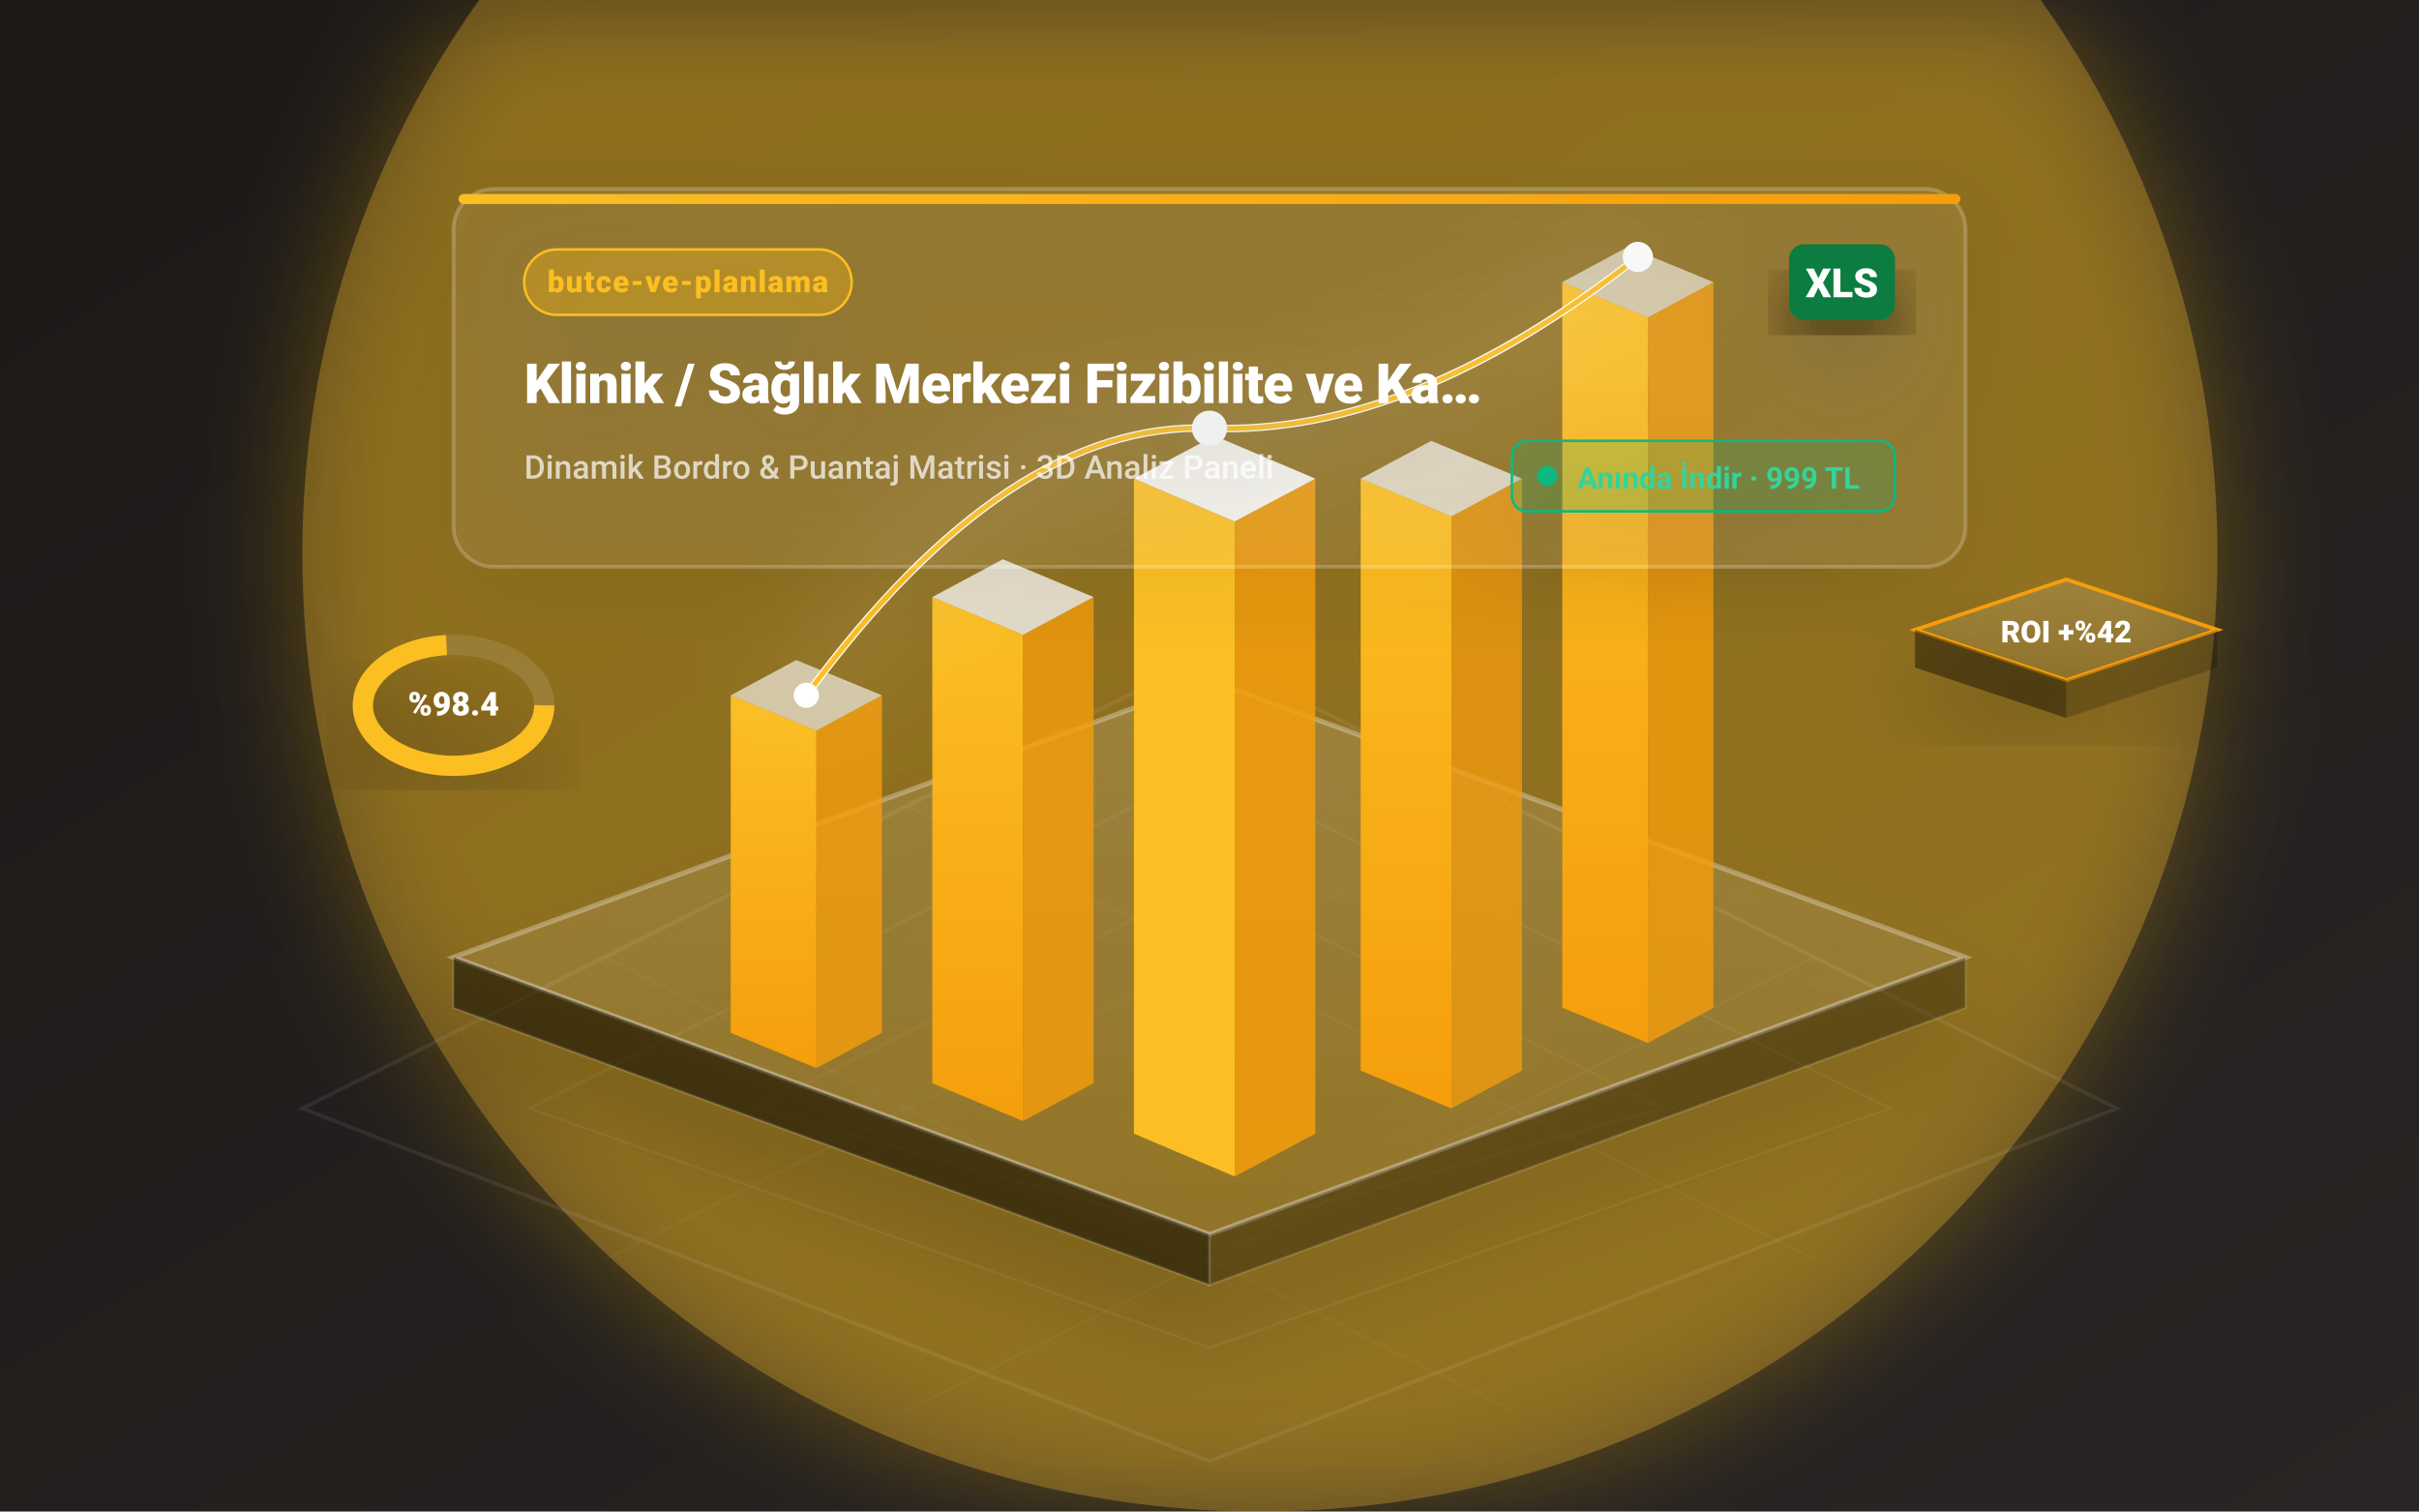
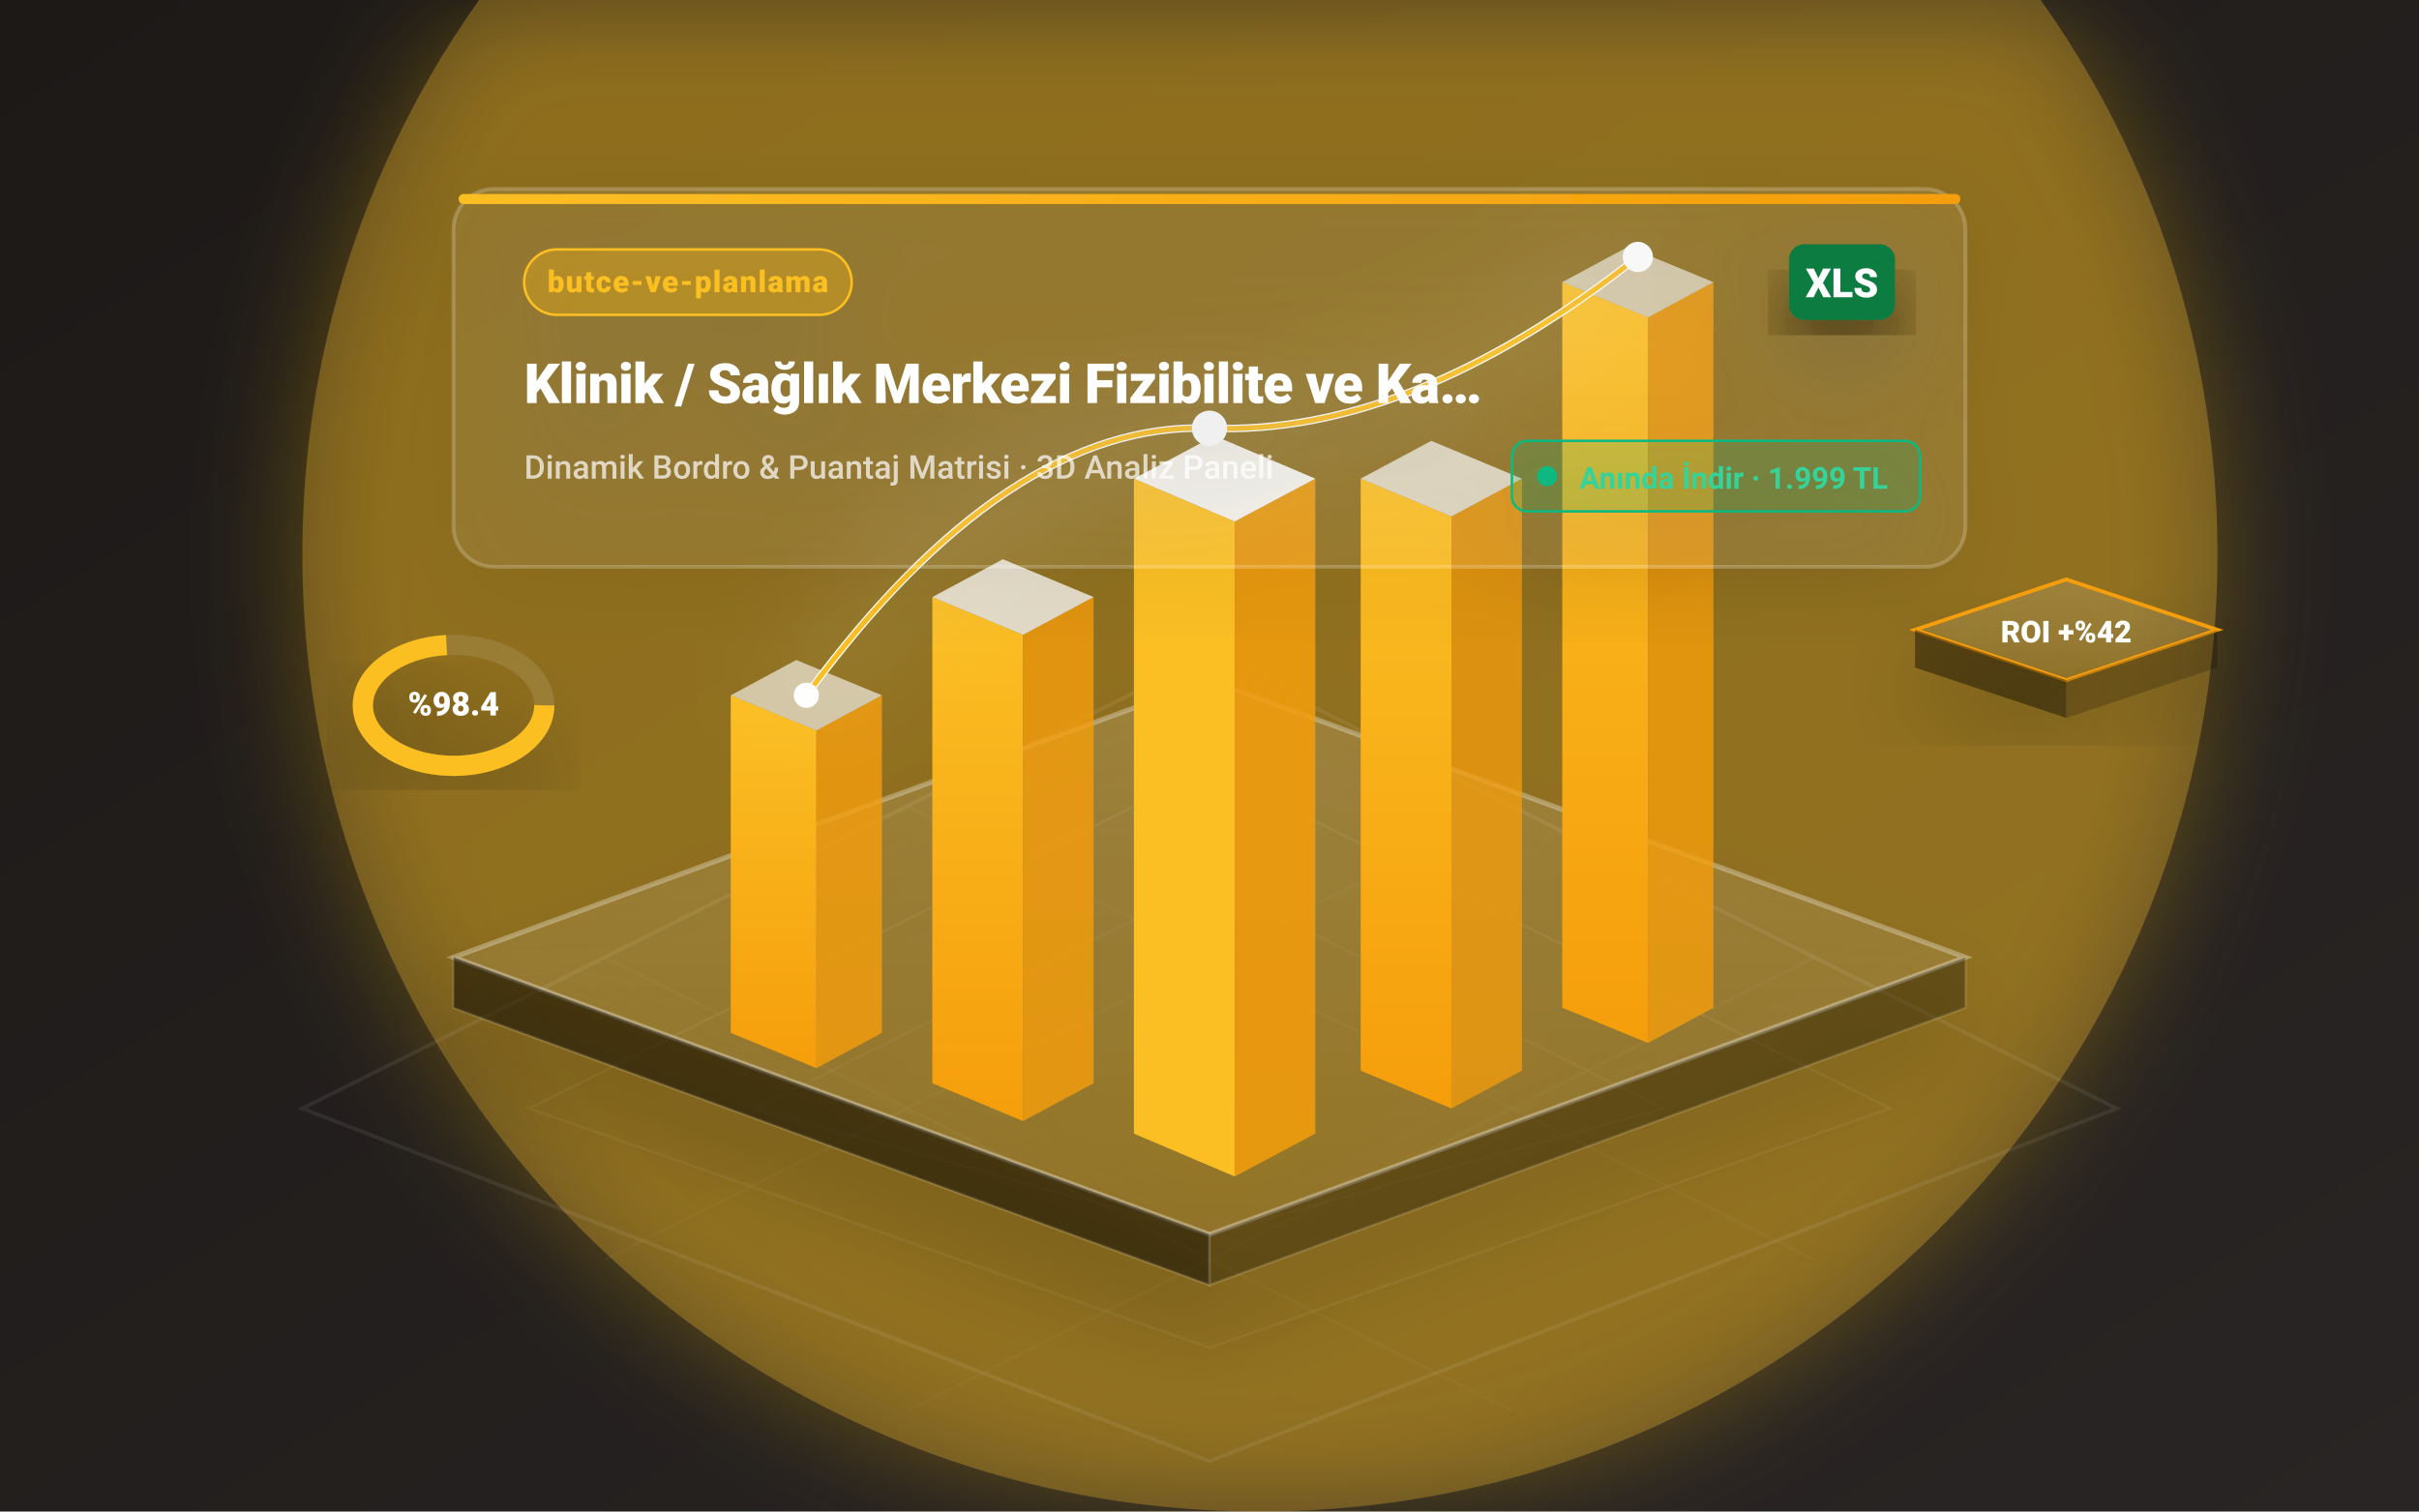
<svg xmlns="http://www.w3.org/2000/svg" viewBox="0 0 960 600" width="100%" height="100%">
  <defs>
    <linearGradient id="bgGrad_klinik-saglik-merkezi-fizibilite-ve-karlilik" x1="0%" y1="0%" x2="100%" y2="100%">
      <stop offset="0%" stop-color="#1c1917" />
      <stop offset="100%" stop-color="#292524" />
    </linearGradient>
    <linearGradient id="floorGrad_klinik-saglik-merkezi-fizibilite-ve-karlilik" x1="0%" y1="0%" x2="0%" y2="100%">
      <stop offset="0%" stop-color="rgba(255,255,255,0.12)" />
      <stop offset="100%" stop-color="rgba(255,255,255,0.02)" />
    </linearGradient>
    <linearGradient id="accentGrad_klinik-saglik-merkezi-fizibilite-ve-karlilik" x1="0%" y1="0%" x2="100%" y2="0%">
      <stop offset="0%" stop-color="#fbbf24" />
      <stop offset="100%" stop-color="#f59e0b" />
    </linearGradient>
    <linearGradient id="barFront_klinik-saglik-merkezi-fizibilite-ve-karlilik" x1="0%" y1="0%" x2="0%" y2="100%">
      <stop offset="0%" stop-color="#fbbf24" />
      <stop offset="100%" stop-color="#f59e0b" />
    </linearGradient>
    <linearGradient id="barSide_klinik-saglik-merkezi-fizibilite-ve-karlilik" x1="0%" y1="0%" x2="100%" y2="0%">
      <stop offset="0%" stop-color="rgba(0,0,0,0.35)" />
      <stop offset="100%" stop-color="rgba(0,0,0,0.1)" />
    </linearGradient>
    <filter id="glow_klinik-saglik-merkezi-fizibilite-ve-karlilik" x="-30%" y="-30%" width="160%" height="160%">
      <feGaussianBlur stdDeviation="22" result="blur" />
      <feComposite in="SourceGraphic" in2="blur" operator="over" />
    </filter>
    <filter id="shadow_klinik-saglik-merkezi-fizibilite-ve-karlilik" x="-20%" y="-20%" width="140%" height="140%">
      <feDropShadow dx="0" dy="16" stdDeviation="18" flood-color="rgba(0,0,0,0.45)" />
    </filter>
  </defs>
  <rect width="960" height="600" fill="url(#bgGrad_klinik-saglik-merkezi-fizibilite-ve-karlilik)" />
  <circle cx="500" cy="220" r="380" fill="rgba(251,191,36,0.3)" filter="url(#glow_klinik-saglik-merkezi-fizibilite-ve-karlilik)" />
  <g opacity="0.18">
    <path d="M 120 440 L 480 260 L 840 440 L 480 580 Z" fill="none" stroke="rgba(255,255,255,0.4)" stroke-width="1.5" />
    <path d="M 210 440 L 480 305 L 750 440 L 480 535 Z" fill="none" stroke="rgba(255,255,255,0.3)" stroke-width="1" />
    <path d="M 300 440 L 480 350 L 660 440 L 480 490 Z" fill="none" stroke="rgba(255,255,255,0.2)" stroke-width="1" />
    <line x1="240" y1="380" x2="600" y2="560" stroke="rgba(255,255,255,0.15)" stroke-width="1" />
    <line x1="360" y1="320" x2="720" y2="500" stroke="rgba(255,255,255,0.15)" stroke-width="1" />
    <line x1="720" y1="380" x2="360" y2="560" stroke="rgba(255,255,255,0.15)" stroke-width="1" />
    <line x1="600" y1="320" x2="240" y2="500" stroke="rgba(255,255,255,0.15)" stroke-width="1" />
  </g>
  <g filter="url(#shadow_klinik-saglik-merkezi-fizibilite-ve-karlilik)">
    <polygon points="480,270 780,380 480,490 180,380" fill="url(#floorGrad_klinik-saglik-merkezi-fizibilite-ve-karlilik)" stroke="rgba(255,255,255,0.3)" stroke-width="2" />
    <polygon points="180,380 480,490 480,510 180,400" fill="rgba(0,0,0,0.5)" stroke="rgba(255,255,255,0.1)" stroke-width="1" />
    <polygon points="480,490 780,380 780,400 480,510" fill="rgba(0,0,0,0.3)" stroke="rgba(255,255,255,0.1)" stroke-width="1" />
  </g>
  <g transform="translate(290, 276)">
    <polygon points="0,134 34,148 34,14 0,0" fill="url(#barFront_klinik-saglik-merkezi-fizibilite-ve-karlilik)" />
    <polygon points="34,148 60,134 60,0 34,14" fill="#f59e0b" opacity="0.8" />
    <polygon points="0,0 26,-14 60,0 34,14" fill="#ffffff" opacity="0.6" />
  </g>
  <g transform="translate(370, 237)">
    <polygon points="0,193 36,208 36,15 0,0" fill="url(#barFront_klinik-saglik-merkezi-fizibilite-ve-karlilik)" />
    <polygon points="36,208 64,193 64,0 36,15" fill="#f59e0b" opacity="0.8" />
    <polygon points="0,0 28,-15 64,0 36,15" fill="#ffffff" opacity="0.75" />
  </g>
  <g transform="translate(450, 190)">
    <polygon points="0,260 40,277 40,17 0,0" fill="#fbbf24" />
    <polygon points="40,277 72,260 72,0 40,17" fill="#f59e0b" opacity="0.85" />
    <polygon points="0,0 32,-17 72,0 40,17" fill="#ffffff" opacity="0.9" />
  </g>
  <g transform="translate(540, 190)">
    <polygon points="0,235 36,250 36,15 0,0" fill="url(#barFront_klinik-saglik-merkezi-fizibilite-ve-karlilik)" />
    <polygon points="36,250 64,235 64,0 36,15" fill="#f59e0b" opacity="0.75" />
    <polygon points="0,0 28,-15 64,0 36,15" fill="#ffffff" opacity="0.7" />
  </g>
  <g transform="translate(620, 112)">
    <polygon points="0,288 34,302 34,14 0,0" fill="url(#barFront_klinik-saglik-merkezi-fizibilite-ve-karlilik)" />
    <polygon points="34,302 60,288 60,0 34,14" fill="#f59e0b" opacity="0.8" />
    <polygon points="0,0 26,-14 60,0 34,14" fill="#ffffff" opacity="0.6" />
  </g>
  <path d="M 320 276 Q 400 167 480 170 T 650 102" fill="none" stroke="#ffffff" stroke-width="3" stroke-linecap="round" filter="url(#glow_klinik-saglik-merkezi-fizibilite-ve-karlilik)" />
  <path d="M 320 276 Q 400 167 480 170 T 650 102" fill="none" stroke="#fbbf24" stroke-width="2" stroke-linecap="round" />
  <circle cx="320" cy="276" r="5" fill="#ffffff" filter="url(#glow_klinik-saglik-merkezi-fizibilite-ve-karlilik)" />
  <circle cx="480" cy="170" r="7" fill="#ffffff" filter="url(#glow_klinik-saglik-merkezi-fizibilite-ve-karlilik)" />
  <circle cx="650" cy="102" r="6" fill="#ffffff" filter="url(#glow_klinik-saglik-merkezi-fizibilite-ve-karlilik)" />
  <g transform="translate(180, 75)" filter="url(#shadow_klinik-saglik-merkezi-fizibilite-ve-karlilik)">
    <rect width="600" height="150" rx="16" fill="rgba(255,255,255,0.06)" stroke="rgba(255,255,255,0.2)" stroke-width="1.5" backdrop-filter="blur(14px)" />
    <rect x="2" y="2" width="596" height="4" rx="2" fill="url(#accentGrad_klinik-saglik-merkezi-fizibilite-ve-karlilik)" />
    <rect x="28" y="24" width="130" height="26" rx="13" fill="rgba(251,191,36,0.3)" stroke="#fbbf24" stroke-width="1" />
    <text x="93" y="41" fill="#fbbf24" font-family="-apple-system,BlinkMacSystemFont,Segoe UI,Roboto,sans-serif" font-size="12" font-weight="800" text-anchor="middle" letter-spacing="0.5">butce-ve-planlama</text>
    <g transform="translate(530, 22)">
      <rect width="42" height="30" rx="6" fill="#107c41" filter="url(#shadow_klinik-saglik-merkezi-fizibilite-ve-karlilik)" />
      <text x="21" y="21" fill="#ffffff" font-family="-apple-system,BlinkMacSystemFont,Segoe UI,Roboto,sans-serif" font-size="16" font-weight="900" text-anchor="middle">XLS</text>
    </g>
    <text x="28" y="85" fill="#ffffff" font-family="-apple-system,BlinkMacSystemFont,Segoe UI,Roboto,sans-serif" font-size="22" font-weight="800" letter-spacing="-0.3">
      Klinik / Sağlık Merkezi Fizibilite ve Ka…
    </text>
    <text x="28" y="115" fill="rgba(255,255,255,0.7)" font-family="-apple-system,BlinkMacSystemFont,Segoe UI,Roboto,sans-serif" font-size="13" font-weight="500">
      Dinamik Bordro &amp; Puantaj Matrisi · 3D Analiz Paneli
    </text>
    <g transform="translate(420, 100)">
-       <rect width="152" height="28" rx="6" fill="rgba(16,185,129,0.18)" stroke="#10b981" stroke-width="1" />
+       <rect width="162" height="28" rx="6" fill="rgba(16,185,129,0.18)" stroke="#10b981" stroke-width="1" />
      <circle cx="14" cy="14" r="4" fill="#10b981" />
-       <text x="82" y="19" fill="#34d399" font-family="-apple-system,BlinkMacSystemFont,Segoe UI,Roboto,sans-serif" font-size="12" font-weight="700" text-anchor="middle">Anında İndir · 999 TL</text>
+       <text x="88" y="19" fill="#34d399" font-family="-apple-system,BlinkMacSystemFont,Segoe UI,Roboto,sans-serif" font-size="12" font-weight="700" text-anchor="middle">Anında İndir · 1.999 TL</text>
    </g>
  </g>
  <g transform="translate(140, 240)" filter="url(#shadow_klinik-saglik-merkezi-fizibilite-ve-karlilik)">
    <ellipse cx="40" cy="40" rx="36" ry="24" fill="none" stroke="rgba(255,255,255,0.1)" stroke-width="8" />
    <ellipse cx="40" cy="40" rx="36" ry="24" fill="none" stroke="#fbbf24" stroke-width="8" stroke-dasharray="140 60" />
    <text x="40" y="44" fill="#ffffff" font-family="-apple-system,BlinkMacSystemFont,Segoe UI,Roboto,sans-serif" font-size="13" font-weight="800" text-anchor="middle">%98.4</text>
  </g>
  <g transform="translate(760, 230)" filter="url(#shadow_klinik-saglik-merkezi-fizibilite-ve-karlilik)">
    <polygon points="0,20 60,0 120,20 60,40" fill="url(#floorGrad_klinik-saglik-merkezi-fizibilite-ve-karlilik)" stroke="#f59e0b" stroke-width="1.5" />
    <polygon points="0,20 60,40 60,55 0,35" fill="rgba(0,0,0,0.4)" />
    <polygon points="60,40 120,20 120,35 60,55" fill="rgba(0,0,0,0.2)" />
    <text x="60" y="25" fill="#ffffff" font-family="-apple-system,BlinkMacSystemFont,Segoe UI,Roboto,sans-serif" font-size="12" font-weight="800" text-anchor="middle">ROI +%42</text>
  </g>
</svg>
